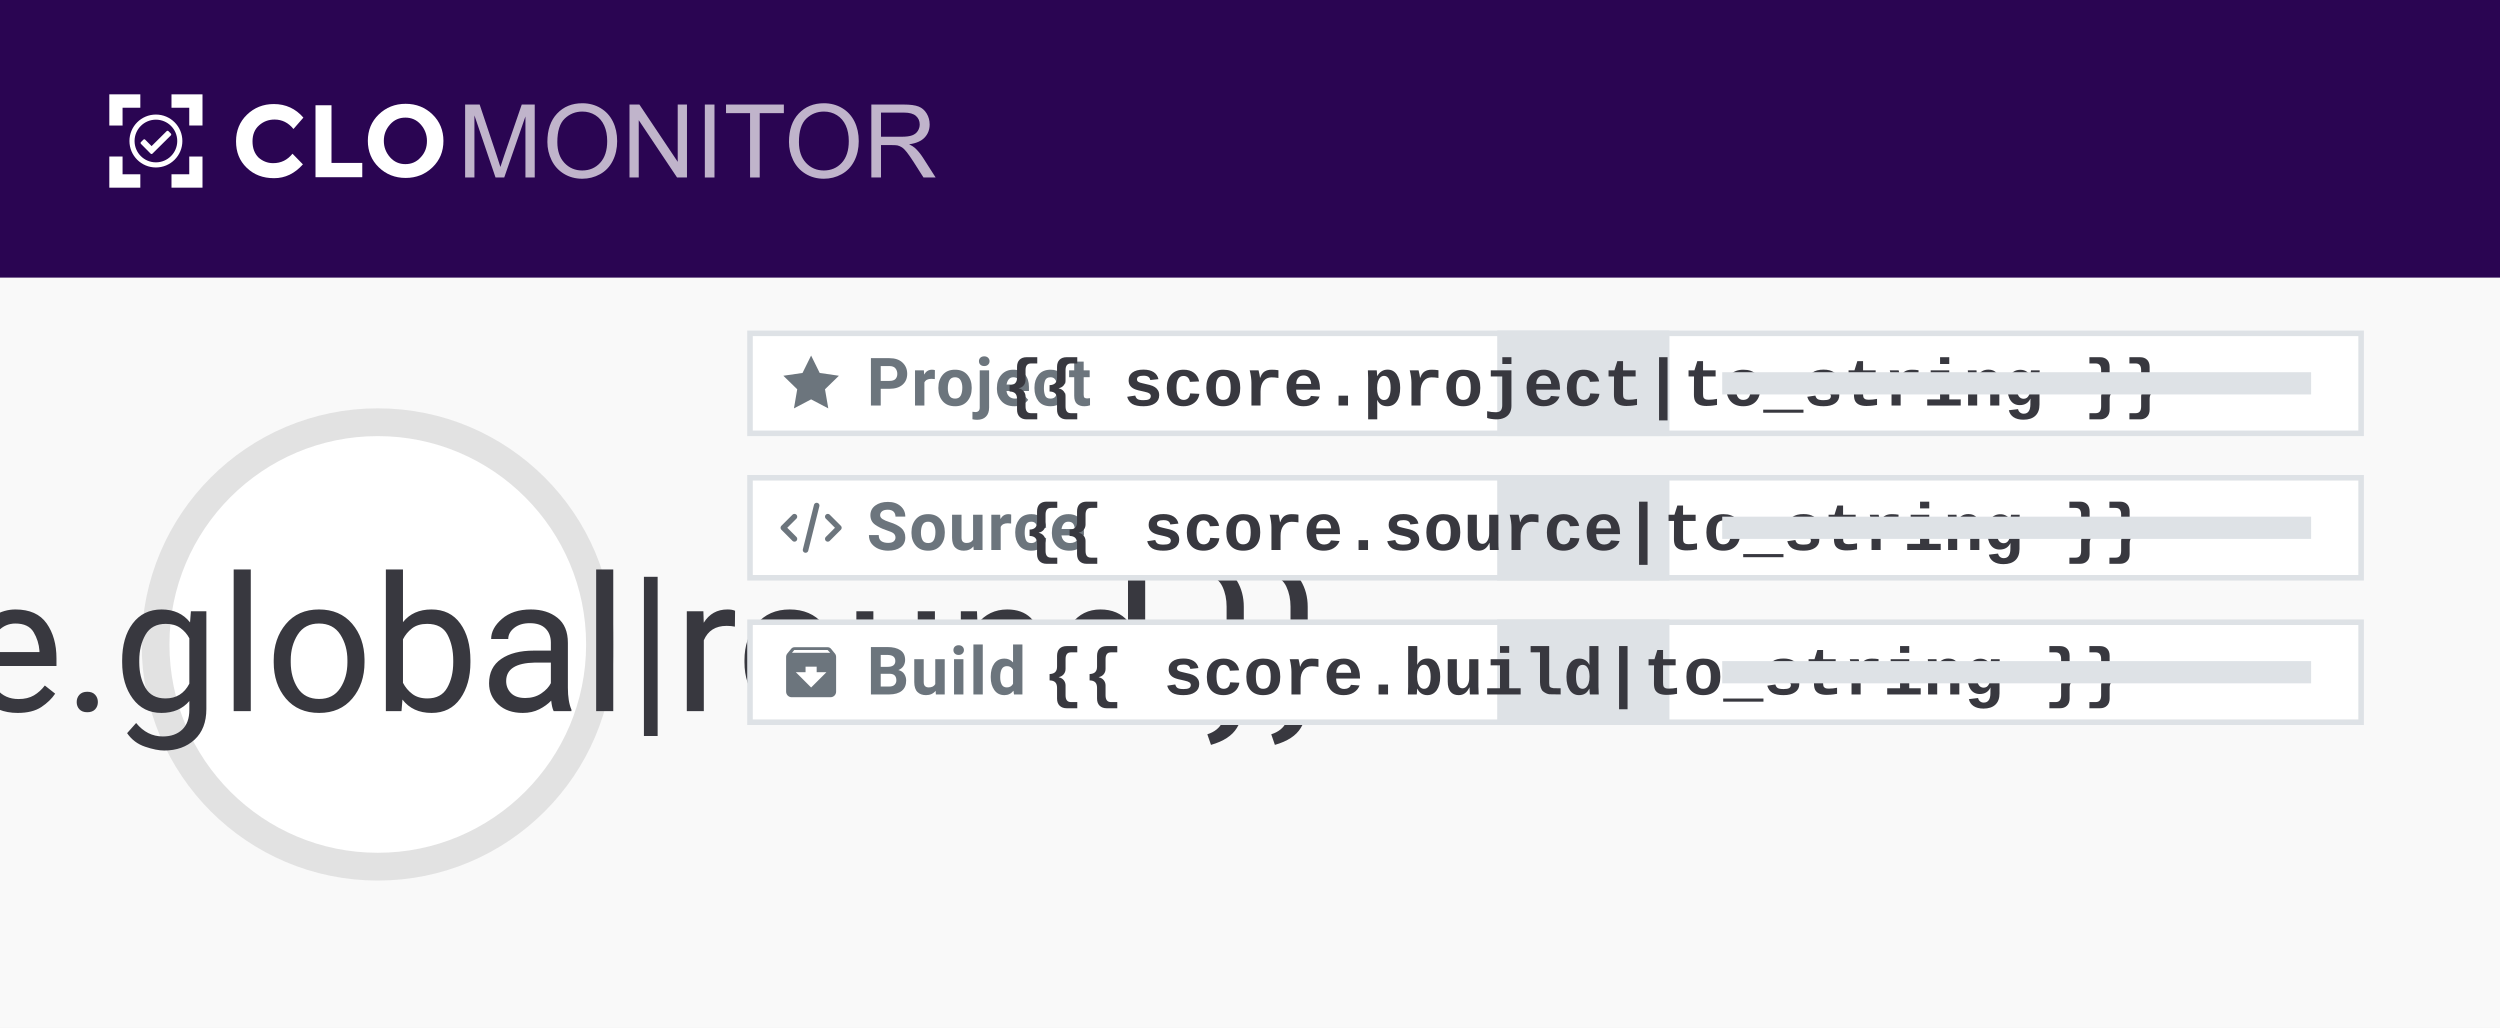
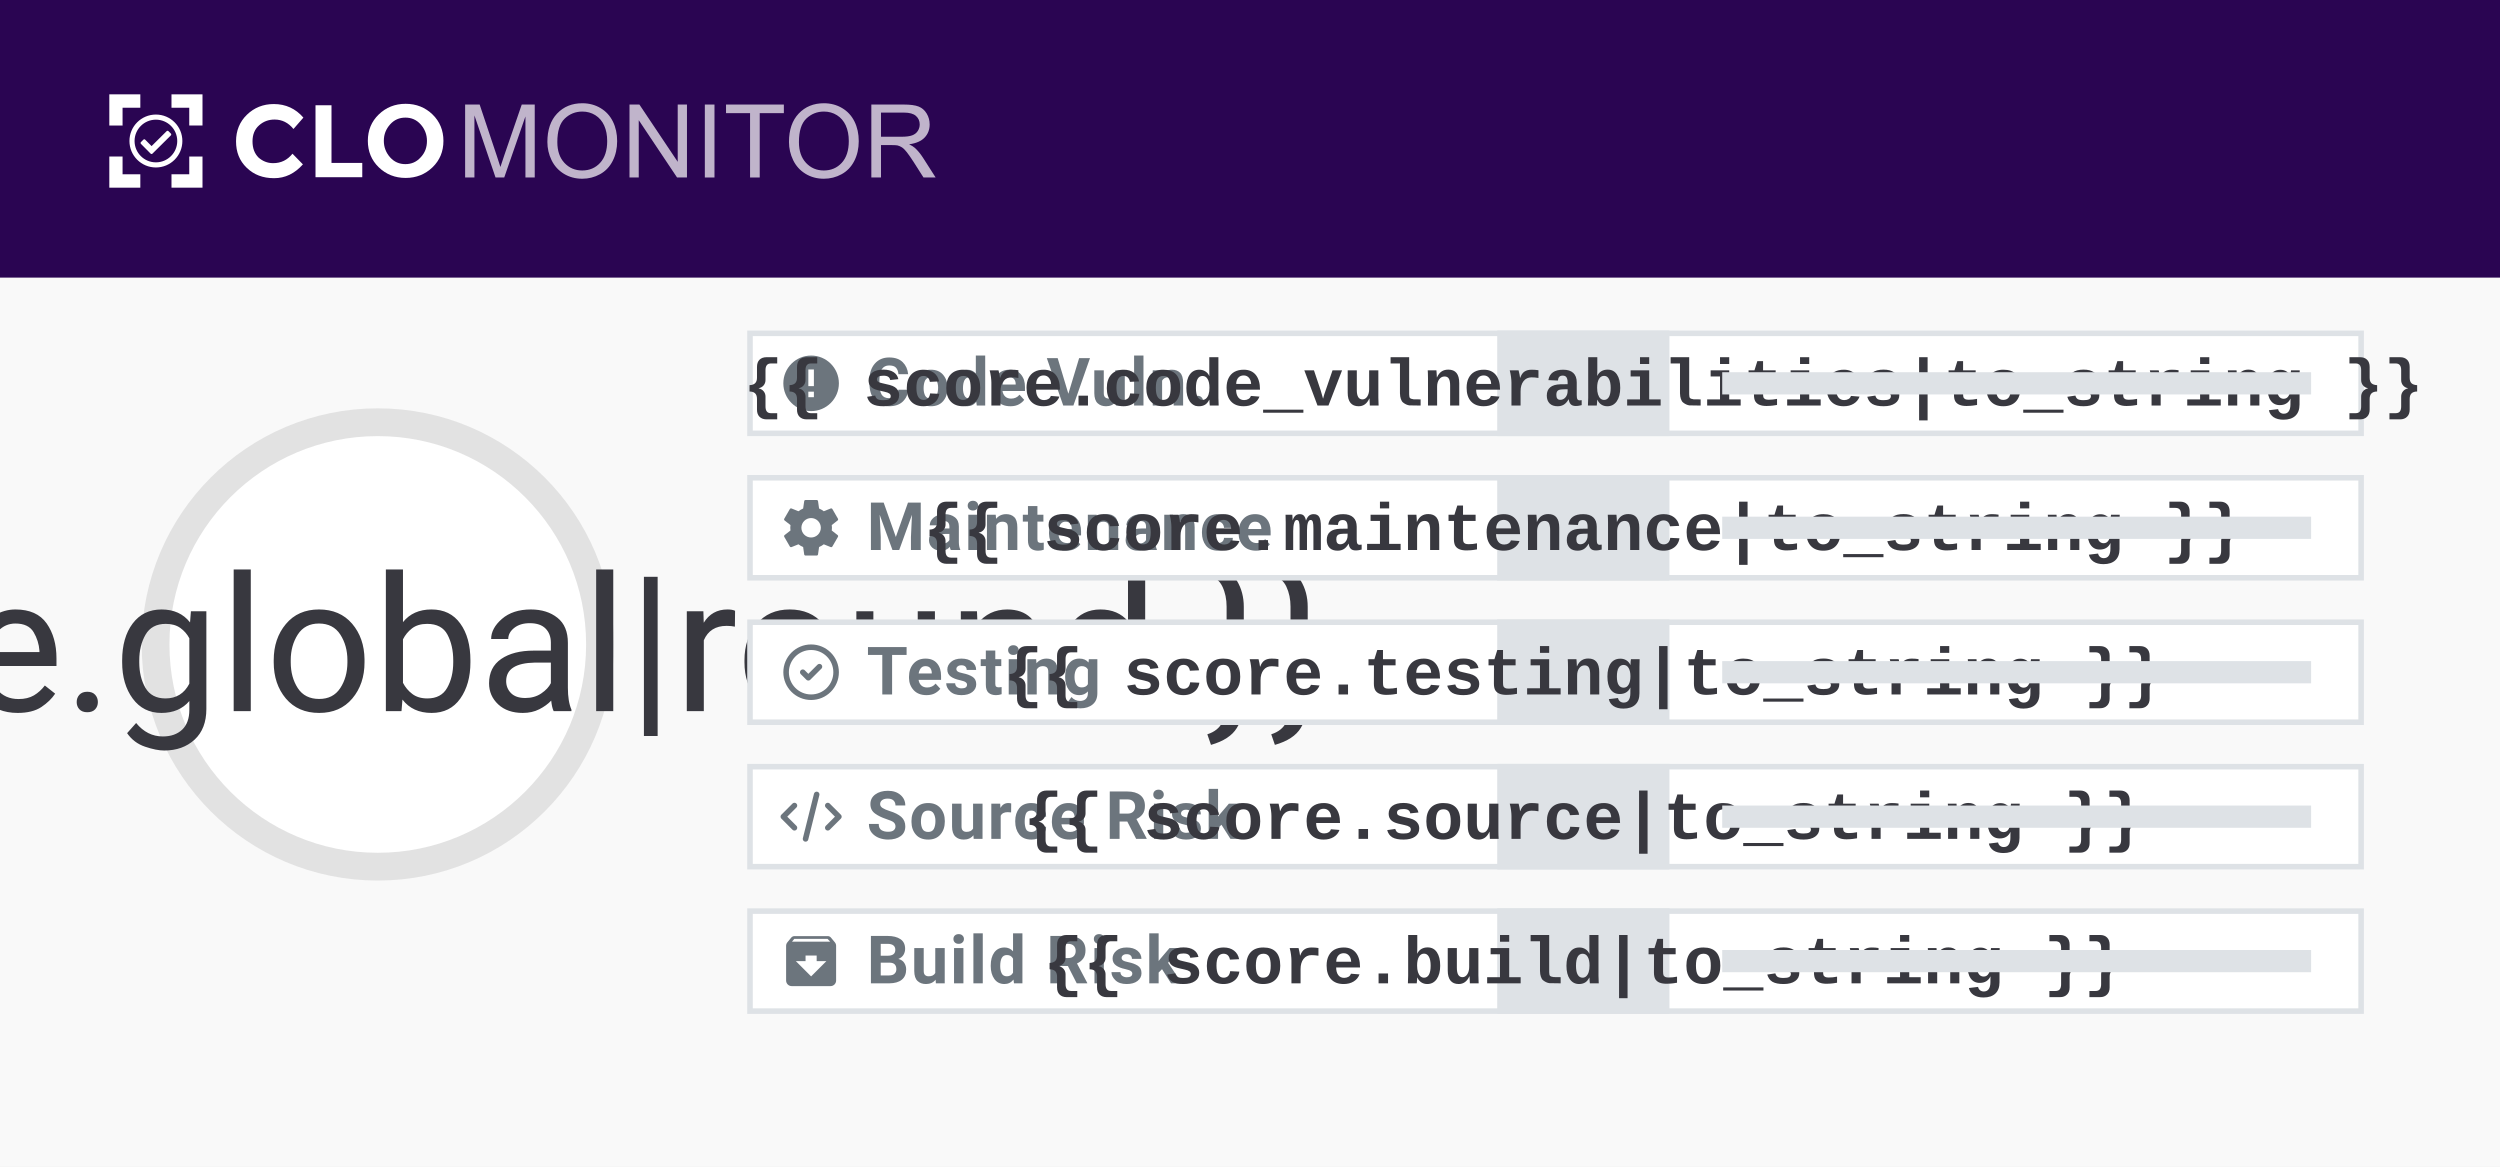
- <svg xmlns="http://www.w3.org/2000/svg" class="{{ theme }}" width="450" height="185" viewBox="0 0 450 185" fill="none">
+ <svg xmlns="http://www.w3.org/2000/svg" class="{{ theme }}" width="450" height="210" viewBox="0 0 450 210" fill="none">
  <style>
    .header {
      fill: #2a0552;
    }

    .dark .header {
      fill: #0f0e11;
    }

    .logo {
      fill: #fff;
    }

    .clo {
      font-family: "Arial", Gadget, sans-serif;
      font-size: 18px;
      font-weight: 600;
    }

    .monitor {
      font-family: "Arial", "Helvetica Neue", Helvetica, sans-serif;
      font-size: 18px;
      font-weight: 300;
    }

    .beta {
      font-family: system-ui, -apple-system, "Segoe UI", Roboto, "Helvetica Neue", Arial, "Noto Sans", "Liberation Sans", sans-serif, "Apple Color Emoji", "Segoe UI Emoji", "Segoe UI Symbol", "Noto Color Emoji";
      font-size: 9px;
      font-weight: 400;
      fill: #fff;
    }

    .bg {
      fill: #f9f9f9;
    }

    .dark .bg {
      fill: #2c2e31;
    }

    .title {
      font-family: system-ui, -apple-system, "Segoe UI", Roboto, "Helvetica Neue", Arial, "Noto Sans", "Liberation Sans", sans-serif, "Apple Color Emoji", "Segoe UI Emoji", "Segoe UI Symbol", "Noto Color Emoji";
      font-size: 12px;
      font-weight: 600;
      letter-spacing: .3px;
      fill: #6c757d;
    }

    .dark .title {
      fill: #a0a0a0;
    }

    .barBg {
      fill: #fff;
      stroke: #dee2e6;
    }

    .dark .barBg {
      fill: #131216;
      stroke: #676869;
    }

    .valueBg {
      fill: #dee2e6;
      stroke: #dee2e6;
    }

    .dark .valueBg {
      fill: #2b2a2e;
      stroke: #676869;
    }

    .value {
      font-family: SFMono-Regular,Menlo,Monaco,Consolas,"Liberation Mono","Courier New",monospace;
      font-size: 12px;
      font-weight: 600;
      fill: #38383f;
    }

    .dark .value {
      fill: #a3a3a6;
    }

    .barWrapper {
      fill: #dee2e6;
    }

    .dark .barWrapper {
      fill: #2b2a2e;
    }

    .bar-a {
      fill: #90be6d;
    }

    .bar-b {
      fill: #f9c74f;
    }

    .bar-c {
      fill: #f8961e;
    }

    .bar-d {
      fill: #f94144;
    }

    .empty-icon {
      stroke: #6c757d;
    }

    .dark .empty-icon {
      stroke: #a0a0a0;
    }

    .icon {
      stroke: #6c757d;
      fill: #6c757d;
    }

    .dark .icon {
      stroke: #a0a0a0;
      fill: #a0a0a0;
    }

    @supports(-moz-appearance: auto) {
      /* Selector detects Firefox */
      .value { font-size:12px; }
    }

    .circle {
      fill: #fff;
      stroke: #e2e2e2;
    }

    .dark .circle {
      fill: #131216;
      stroke: #676869;
    }

    .chart-circle {
      fill: none;
      stroke-dashoffset: 251.42;
    }

    .circle-a {
      stroke: #90be6d;
    }

    .circle-b {
      stroke: #f9c74f;
    }

    .circle-c {
      stroke: #f8961e;
    }

    .circle-d {
      stroke: #f94144;
    }

    .global {
      font-family: system-ui, -apple-system, "Segoe UI", Roboto, "Helvetica Neue", Arial, "Noto Sans", "Liberation Sans", sans-serif, "Apple Color Emoji", "Segoe UI Emoji", "Segoe UI Symbol", "Noto Color Emoji";
      font-size: 34px;
      font-weight: 400;
      fill: #38383f;
    }

    .dark .global {
      fill: #a3a3a6;
    }
  </style>
  <rect x="0" y="0" class="header" height="50" width="450" />
  <g transform="translate(18, 32)">
    <svg y="-19px" viewBox="0 0 580 75" height="25" width="152">
      <g id="layer0">
        <g transform="matrix(1 0 0 1 10 0.108586)">
          <path d="M108.899,52.155C114.39,52.155 118.717,49.991 122.211,45.665L129.367,52.987C123.709,59.31 117.219,62.472 109.564,62.472C101.91,62.472 95.752,60.142 90.76,55.316C85.768,50.491 83.438,44.5 83.438,37.178C83.438,29.856 85.934,23.699 90.927,18.873C95.919,14.047 102.076,11.551 109.398,11.551C117.552,11.551 124.375,14.713 129.7,20.87L122.877,28.691C119.382,24.364 115.056,22.201 109.897,22.201C105.737,22.201 102.242,23.532 99.247,26.195C96.252,28.858 94.754,32.519 94.754,37.178C94.754,41.837 96.085,45.498 98.914,48.327C101.577,50.657 104.905,52.155 108.899,52.155L108.899,52.155Z" fill="#FFFFFF" />
          <path d="M138.02,61.806L138.02,12.383L149.003,12.383L149.003,51.988L170.137,51.988L170.137,61.806L138.02,61.806L138.02,61.806Z" fill="#FFFFFF" />
          <path d="M218.396,54.984C213.403,59.809 207.246,62.306 199.924,62.306C192.602,62.306 186.445,59.809 181.453,54.984C176.461,50.158 173.965,44.001 173.965,36.845C173.965,29.523 176.461,23.532 181.453,18.707C186.445,13.881 192.602,11.385 199.924,11.385C207.246,11.385 213.403,13.881 218.396,18.707C223.388,23.532 225.884,29.69 225.884,36.845C225.884,44.167 223.388,50.158 218.396,54.984L218.396,54.984ZM214.568,36.845C214.568,32.519 213.071,28.691 210.242,25.529C207.413,22.368 203.918,20.87 199.758,20.87C195.598,20.87 192.103,22.368 189.274,25.529C186.445,28.691 184.947,32.352 184.947,36.845C184.947,41.172 186.445,44.999 189.274,48.161C192.103,51.323 195.598,52.82 199.758,52.82C203.918,52.82 207.413,51.323 210.242,48.161C213.237,44.999 214.568,41.338 214.568,36.845L214.568,36.845Z" fill="#FFFFFF" />
        </g>
      </g>
      <g id="layer1">
        <g>
          <path d="M15.5,47.7L6.4,47.7L6.4,69.1L27.7,69.1L27.7,59.9L15.5,59.9L15.5,47.7Z" fill="#FFFFFF" />
          <path d="M61.3,47.8L61.3,59.9L49.1,59.9L49.1,59.8L49.1,69.1L70.4,69.1L70.4,47.7L61.2,47.7L61.3,47.8Z" fill="#FFFFFF" />
          <path d="M6.4,26.4L15.6,26.4L15.5,26.3L15.5,14.2L27.7,14.2L27.7,5L6.4,5L6.4,26.4Z" fill="#FFFFFF" />
          <path d="M49.1,5L49.1,14.2L61.3,14.2L61.3,26.4L70.4,26.4L70.4,5L49.1,5Z" fill="#FFFFFF" />
        </g>
      </g>
      <g id="layer2">
        <path d="M38.4,18.875C28.362,18.875 20.225,27.012 20.225,37.05C20.225,47.088 28.362,55.225 38.4,55.225C48.438,55.225 56.575,47.088 56.575,37.05C56.575,27.012 48.438,18.875 38.4,18.875L38.4,18.875ZM38.4,22.392C46.501,22.392 53.057,28.948 53.057,37.05C53.057,45.151 46.502,51.708 38.4,51.708C30.299,51.708 23.742,45.152 23.742,37.05C23.742,28.949 30.298,22.392 38.4,22.392L38.4,22.392ZM48.675,31.939L47.024,30.274C46.682,29.93 46.125,29.927 45.78,30.27L35.421,40.546L31.039,36.128C30.697,35.783 30.14,35.781 29.795,36.123L28.13,37.775C27.785,38.117 27.783,38.673 28.125,39.018L34.778,45.725C35.12,46.07 35.677,46.072 36.022,45.73L48.67,33.183C49.015,32.841 49.017,32.284 48.675,31.939L48.675,31.939Z" fill="#FFFFFF" />
      </g>
      <g id="layer3">
        <g transform="matrix(1 0 0 1 13 0)">
          <path d="M237.78,62.108L237.78,12L247.761,12L259.621,47.479C260.715,50.783 261.512,53.255 262.014,54.896C262.583,53.073 263.472,50.395 264.68,46.864L276.677,12L285.597,12L285.597,62.108L279.206,62.108L279.206,20.169L264.645,62.108L258.664,62.108L244.172,19.451L244.172,62.108L237.78,62.108Z" fill="#FFFFFF" fill-opacity="0.7" />
          <path d="M294.279,37.703C294.279,29.386 296.512,22.875 300.978,18.17C305.445,13.464 311.209,11.112 318.273,11.112C322.899,11.112 327.069,12.217 330.783,14.427C334.497,16.637 337.328,19.719 339.277,23.673C341.225,27.626 342.199,32.109 342.199,37.122C342.199,42.204 341.174,46.75 339.123,50.76C337.072,54.77 334.167,57.807 330.407,59.869C326.647,61.931 322.591,62.962 318.239,62.962C313.522,62.962 309.307,61.823 305.593,59.544C301.878,57.266 299.064,54.155 297.15,50.213C295.236,46.271 294.279,42.101 294.279,37.703L294.279,37.703ZM301.115,37.806C301.115,43.844 302.739,48.601 305.986,52.076C309.233,55.551 313.306,57.288 318.205,57.288C323.195,57.288 327.302,55.534 330.527,52.025C333.751,48.516 335.363,43.537 335.363,37.088C335.363,33.009 334.674,29.449 333.295,26.407C331.917,23.365 329.9,21.007 327.245,19.332C324.591,17.657 321.611,16.82 318.307,16.82C313.613,16.82 309.575,18.432 306.191,21.656C302.807,24.88 301.115,30.264 301.115,37.806L301.115,37.806Z" fill="#FFFFFF" fill-opacity="0.7" />
          <path d="M350.676,62.108L350.676,12L357.477,12L383.796,51.341L383.796,12L390.153,12L390.153,62.108L383.351,62.108L357.033,22.733L357.033,62.108L350.676,62.108Z" fill="#FFFFFF" fill-opacity="0.7" />
          <path d="M402.424,62.108L402.424,12L409.055,12L409.055,62.108L402.424,62.108Z" fill="#FFFFFF" fill-opacity="0.7" />
          <path d="M433.493,62.108L433.493,17.913L416.984,17.913L416.984,12L456.701,12L456.701,17.913L440.124,17.913L440.124,62.108L433.493,62.108Z" fill="#FFFFFF" fill-opacity="0.7" />
          <path d="M460.222,37.703C460.222,29.386 462.455,22.875 466.921,18.17C471.387,13.464 477.152,11.112 484.216,11.112C488.841,11.112 493.011,12.217 496.725,14.427C500.44,16.637 503.271,19.719 505.219,23.673C507.167,27.626 508.141,32.109 508.141,37.122C508.141,42.204 507.116,46.75 505.065,50.76C503.014,54.77 500.109,57.807 496.349,59.869C492.59,61.931 488.534,62.962 484.181,62.962C479.465,62.962 475.249,61.823 471.535,59.544C467.821,57.266 465.007,54.155 463.093,50.213C461.179,46.271 460.222,42.101 460.222,37.703L460.222,37.703ZM467.057,37.806C467.057,43.844 468.681,48.601 471.928,52.076C475.175,55.551 479.248,57.288 484.147,57.288C489.138,57.288 493.245,55.534 496.469,52.025C499.693,48.516 501.305,43.537 501.305,37.088C501.305,33.009 500.616,29.449 499.238,26.407C497.859,23.365 495.842,21.007 493.188,19.332C490.533,17.657 487.554,16.82 484.25,16.82C479.556,16.82 475.517,18.432 472.133,21.656C468.749,24.88 467.057,30.264 467.057,37.806L467.057,37.806Z" fill="#FFFFFF" fill-opacity="0.7" />
          <path d="M516.789,62.108L516.789,12L539.006,12C543.472,12 546.867,12.45 549.191,13.35C551.515,14.251 553.373,15.84 554.763,18.119C556.153,20.397 556.847,22.915 556.847,25.672C556.847,29.227 555.697,32.223 553.395,34.661C551.094,37.1 547.539,38.649 542.731,39.31C544.486,40.153 545.819,40.985 546.73,41.805C548.667,43.582 550.501,45.804 552.233,48.47L560.949,62.108L552.609,62.108L545.978,51.683C544.042,48.675 542.446,46.374 541.193,44.779C539.94,43.184 538.818,42.067 537.826,41.429C536.835,40.791 535.827,40.347 534.802,40.096C534.05,39.937 532.819,39.857 531.11,39.857L523.42,39.857L523.42,62.108L516.789,62.108ZM523.42,34.115L537.673,34.115C540.703,34.115 543.073,33.801 544.782,33.175C546.491,32.548 547.79,31.545 548.679,30.167C549.567,28.788 550.012,27.29 550.012,25.672C550.012,23.302 549.151,21.354 547.431,19.828C545.711,18.301 542.993,17.537 539.279,17.537L523.42,17.537L523.42,34.115Z" fill="#FFFFFF" fill-opacity="0.7" />
        </g>
      </g>
    </svg>
  </g>
-   <rect x="0" y="50" class="bg" height="135" width="450" />
+   <rect x="0" y="50" class="bg" height="160" width="450" />
  <g transform="translate(23, 71)">
    <g>
      <circle class="circle" cx="45" cy="45" r="40" stroke-width="5" />
      <circle class="chart-circle circle-{{ score.global|rating }}" cx="45" cy="45" r="40" stroke-width="5" stroke-dasharray="{{ score.global|stroke }}" transform="rotate(-90 45 45)" />
    </g>
    <g class="global">
      <text x="45" y="57" text-anchor="middle" color="#38383f">{{ score.global|round }}</text>
    </g>
  </g>
  <g transform="translate(135, 60)">
    <g>
      <rect x="0" y="0" class="barBg" height="18" width="290" stroke-opacity="1" />
      <g class="title" transform="translate(5, 0)">
        <svg y="3" class="icon" stroke-width="0" viewBox="0 0 24 24" height="1em" width="1em">
-           <path d="M12 2l3.09 6.26L22 9.27l-5 4.87 1.18 6.88L12 17.77l-6.18 3.25L7 14.14 2 9.27l6.91-1.01L12 2z" />
-         </svg>
-         <text x="16" y="13">Project</text>
-       </g>
-       <rect x="135" y="0" class="valueBg" height="18" width="30" stroke-opacity="1" />
-       <g class="value">
-         <text x="150" y="13" text-anchor="middle">{{ score.project|to_string }}</text>
-       </g>
-       <g transform="translate(175, 7)">
-         <rect x="0" y="0" height="4" width="106" class="barWrapper" />
-         <rect x="0" y="0" height="4" width="{{ score.project|rs_section_score_width }}" class="bar-{{ score.project|rating_opt }}" />
+           <path d="M12 2C6.48 2 2 6.48 2 12s4.48 10 10 10 10-4.48 10-10S17.52 2 12 2zm1 15h-2v-2h2v2zm0-4h-2V7h2v6z" />
+         </svg>
+         <text x="16" y="13">Code Vuln.</text>
+       </g>
+       <rect x="135" y="0" class="valueBg" height="18" width="30" stroke-opacity="1" />
+       <g class="value">
+         <text x="150" y="13" text-anchor="middle">{{ score.code_vulnerabilities|to_string }}</text>
+       </g>
+       <g transform="translate(175, 7)">
+         <rect x="0" y="0" height="4" width="106" class="barWrapper" />
+         <rect x="0" y="0" height="4" width="{{ score.code_vulnerabilities|rs_section_score_width }}" class="bar-{{ score.code_vulnerabilities|rating_opt }}" />
      </g>
    </g>
  </g>
  <g transform="translate(135, 86)">
+     <g>
+       <rect x="0" y="0" class="barBg" height="18" width="290" stroke-opacity="1" />
+       <g class="title" transform="translate(5, 0)">
+         <svg y="3" class="icon" stroke-width="0" viewBox="0 0 24 24" height="1em" width="1em">
+           <path d="M19.43 12.98c.04-.32.07-.64.07-.98 0-.34-.03-.66-.07-.98l2.11-1.65c.19-.15.24-.42.12-.64l-2-3.46c-.12-.22-.39-.3-.61-.22l-2.49 1c-.52-.4-1.08-.73-1.69-.98l-.38-2.65C14.46 2.18 14.25 2 14 2h-4c-.25 0-.46.18-.49.42l-.38 2.65c-.61.25-1.17.59-1.69.98l-2.49-1c-.23-.09-.49 0-.61.22l-2 3.46c-.13.22-.07.49.12.64l2.11 1.65c-.04.32-.07.65-.07.98 0 .33.03.66.07.98l-2.11 1.65c-.19.15-.24.42-.12.64l2 3.46c.12.22.39.3.61.22l2.49-1c.52.4 1.08.73 1.69.98l.38 2.65c.03.24.24.42.49.42h4c.25 0 .46-.18.49-.42l.38-2.65c.61-.25 1.17-.59 1.69-.98l2.49 1c.23.09.49 0 .61-.22l2-3.46c.12-.22.07-.49-.12-.64l-2.11-1.65zM12 15.5c-1.93 0-3.5-1.57-3.5-3.5s1.57-3.5 3.5-3.5 3.5 1.57 3.5 3.5-1.57 3.5-3.5 3.5z" />
+         </svg>
+         <text x="16" y="13">Maintenance</text>
+       </g>
+       <rect x="135" y="0" class="valueBg" height="18" width="30" stroke-opacity="1" />
+       <g class="value">
+         <text x="150" y="13" text-anchor="middle">{{ score.maintenance|to_string }}</text>
+       </g>
+       <g transform="translate(175, 7)">
+         <rect x="0" y="0" height="4" width="106" class="barWrapper" />
+         <rect x="0" y="0" height="4" width="{{ score.maintenance|rs_section_score_width }}" class="bar-{{ score.maintenance|rating_opt }}" />
+       </g>
+     </g>
+   </g>
+   <g transform="translate(135, 112)">
+     <g>
+       <rect x="0" y="0" class="barBg" height="18" width="290" stroke-opacity="1" />
+       <g class="title" transform="translate(5, 0)">
+         <svg y="3" class="empty-icon" fill="none" stroke-width="0" viewBox="0 0 24 24" height="1em" width="1em">
+           <path stroke-linecap="round" stroke-linejoin="round" stroke-width="2" d="M9 12l2 2 4-4m6 2a9 9 0 11-18 0 9 9 0 0118 0z" />
+         </svg>
+         <text x="16" y="13">Testing</text>
+       </g>
+       <rect x="135" y="0" class="valueBg" height="18" width="30" stroke-opacity="1" />
+       <g class="value">
+         <text x="150" y="13" text-anchor="middle">{{ score.testing|to_string }}</text>
+       </g>
+       <g transform="translate(175, 7)">
+         <rect x="0" y="0" height="4" width="106" class="barWrapper" />
+         <rect x="0" y="0" height="4" width="{{ score.testing|rs_section_score_width }}" class="bar-{{ score.testing|rating_opt }}" />
+       </g>
+     </g>
+   </g>
+   <g transform="translate(135, 138)">
    <g>
      <rect x="0" y="0" class="barBg" height="18" width="290" stroke-opacity="1" />
      <g class="title" transform="translate(5, 0)">
        <svg y="3" class="empty-icon" fill="none" stroke-width="0" viewBox="0 0 24 24" height="1em" width="1em">
          <path stroke-linecap="round" stroke-linejoin="round" stroke-width="2" d="M10 20l4-16m4 4l4 4-4 4M6 16l-4-4 4-4" />
        </svg>
-         <text x="16" y="13">Source</text>
+         <text x="16" y="13">Source Risk</text>
      </g>
      <rect x="135" y="0" class="valueBg" height="18" width="30" stroke-opacity="1" />
      <g class="value">
        <text x="150" y="13" text-anchor="middle">{{ score.source|to_string }}</text>
      </g>
      <g transform="translate(175, 7)">
        <rect x="0" y="0" height="4" width="106" class="barWrapper" />
        <rect x="0" y="0" height="4" width="{{ score.source|rs_section_score_width }}" class="bar-{{ score.source|rating_opt }}" />
      </g>
    </g>
  </g>
-   <g transform="translate(135, 112)">
+   <g transform="translate(135, 164)">
    <g>
      <rect x="0" y="0" class="barBg" height="18" width="290" stroke-opacity="1" />
      <g class="title" transform="translate(5, 0)">
        <svg y="3" class="icon" stroke-width="0" viewBox="0 0 24 24" height="1em" width="1em">
          <path d="M20.54 5.23l-1.39-1.68C18.88 3.21 18.47 3 18 3H6c-.47 0-.88.21-1.16.55L3.46 5.23C3.17 5.57 3 6.02 3 6.5V19c0 1.1.9 2 2 2h14c1.1 0 2-.9 2-2V6.5c0-.48-.17-.93-.46-1.27zM12 17.5L6.5 12H10v-2h4v2h3.5L12 17.5zM5.12 5l.81-1h12l.94 1H5.12z" />
        </svg>
-         <text x="16" y="13">Build</text>
+         <text x="16" y="13">Build Risk</text>
      </g>
      <rect x="135" y="0" class="valueBg" height="18" width="30" stroke-opacity="1" />
      <g class="value">
        <text x="150" y="13" text-anchor="middle">{{ score.build|to_string }}</text>
      </g>
      <g transform="translate(175, 7)">
        <rect x="0" y="0" height="4" width="106" class="barWrapper" />
        <rect x="0" y="0" height="4" width="{{ score.build|rs_section_score_width }}" class="bar-{{ score.build|rating_opt }}" />
      </g>
    </g>
  </g>
</svg>
